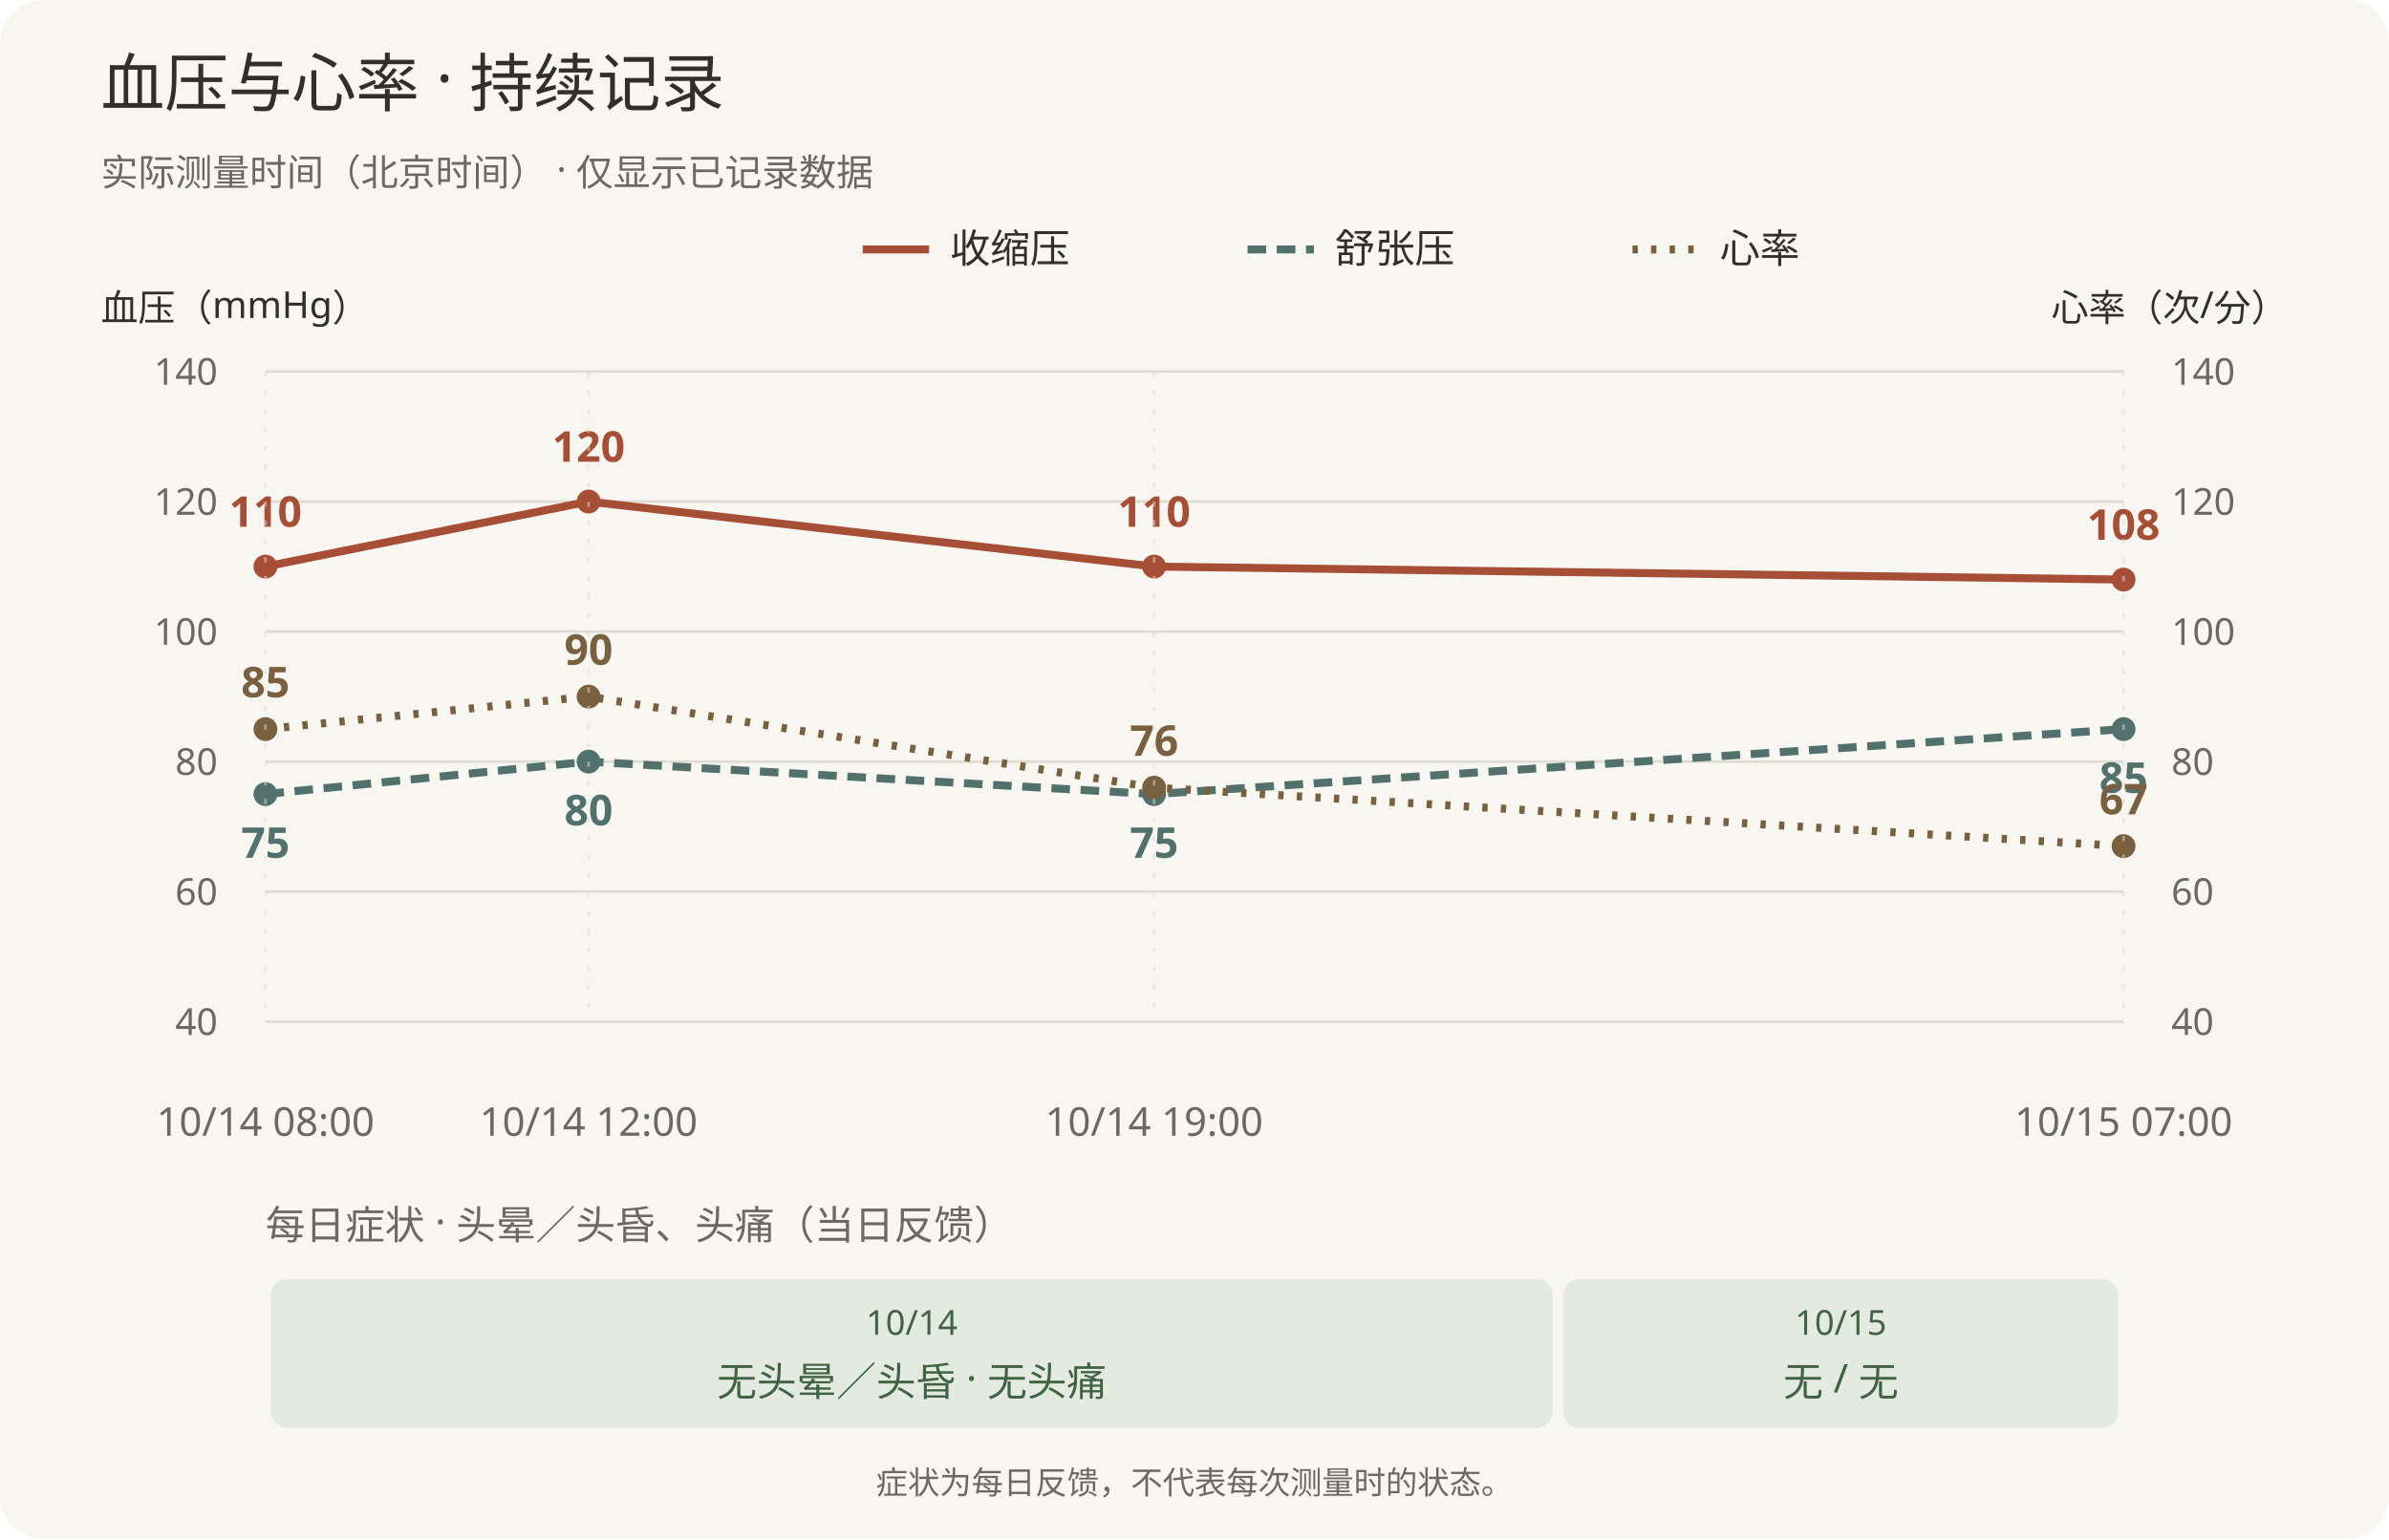
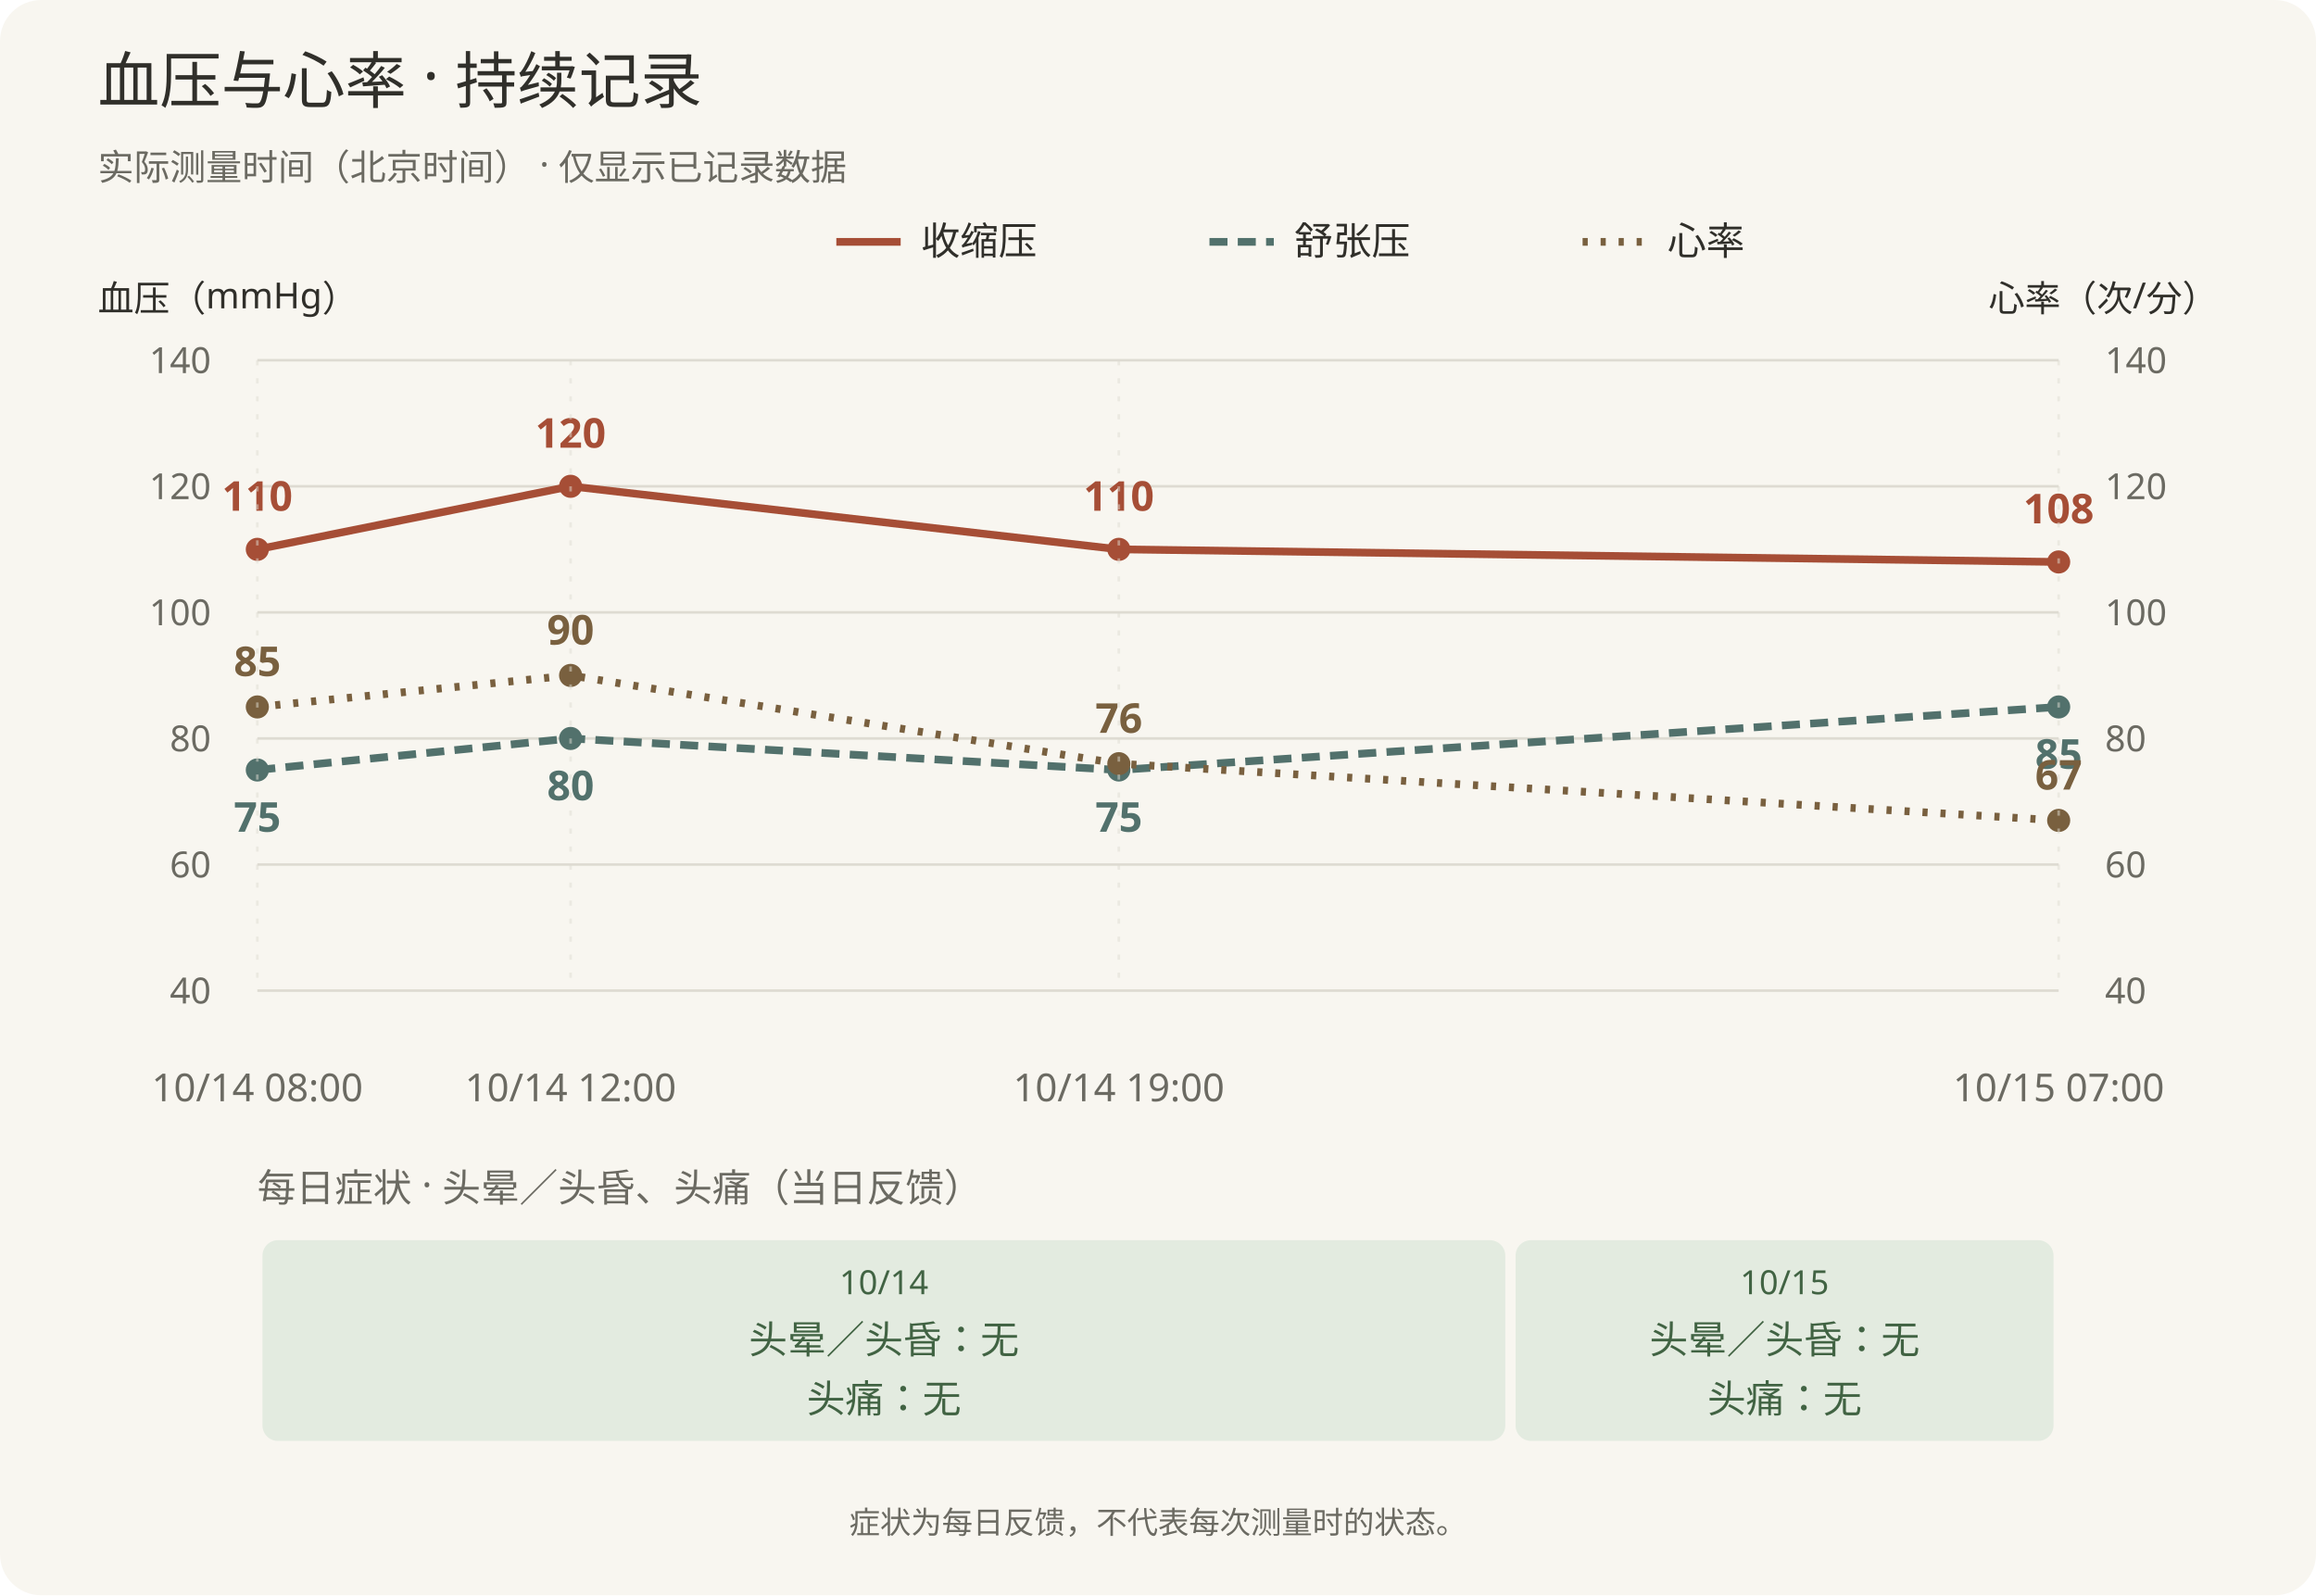
- <svg xmlns="http://www.w3.org/2000/svg" viewBox="0 0 900 580" role="img" aria-labelledby="title desc">
-   <rect width="900" height="580" rx="16" fill="#f8f6f0" />
+ <svg xmlns="http://www.w3.org/2000/svg" viewBox="0 0 900 620" role="img" aria-labelledby="title desc">
+   <rect width="900" height="620" rx="16" fill="#f8f6f0" />
  <g font-family="system-ui,Microsoft YaHei,sans-serif" fill="#302f2a">
    <text x="38" y="40" font-size="24">血压与心率 · 持续记录</text>
    <text x="38" y="70" font-size="14" fill="#6b6a62">实际测量时间（北京时间） · 仅显示已记录数据</text>
    <text x="38" y="121" font-size="14">血压（mmHg）</text>
    <text x="862" y="121" text-anchor="end" font-size="14">心率（次/分）</text>
    <line x1="100" x2="800" y1="385" y2="385" stroke="#dedbd2" />
    <text x="82" y="390" text-anchor="end" font-size="14" fill="#6b6a62">40</text>
    <text x="818" y="390" font-size="14" fill="#6b6a62">40</text>
    <line x1="100" x2="800" y1="336" y2="336" stroke="#dedbd2" />
    <text x="82" y="341" text-anchor="end" font-size="14" fill="#6b6a62">60</text>
    <text x="818" y="341" font-size="14" fill="#6b6a62">60</text>
    <line x1="100" x2="800" y1="287" y2="287" stroke="#dedbd2" />
    <text x="82" y="292" text-anchor="end" font-size="14" fill="#6b6a62">80</text>
    <text x="818" y="292" font-size="14" fill="#6b6a62">80</text>
    <line x1="100" x2="800" y1="238" y2="238" stroke="#dedbd2" />
    <text x="82" y="243" text-anchor="end" font-size="14" fill="#6b6a62">100</text>
    <text x="818" y="243" font-size="14" fill="#6b6a62">100</text>
    <line x1="100" x2="800" y1="189" y2="189" stroke="#dedbd2" />
    <text x="82" y="194" text-anchor="end" font-size="14" fill="#6b6a62">120</text>
    <text x="818" y="194" font-size="14" fill="#6b6a62">120</text>
    <line x1="100" x2="800" y1="140" y2="140" stroke="#dedbd2" />
    <text x="82" y="145" text-anchor="end" font-size="14" fill="#6b6a62">140</text>
    <text x="818" y="145" font-size="14" fill="#6b6a62">140</text>
    <line x1="325" x2="350" y1="94" y2="94" stroke="#a64e36" stroke-width="3" />
    <text x="358" y="99" font-size="15">收缩压</text>
    <polyline points="100,213.5 221.739,189 434.783,213.5 800,218.4" fill="none" stroke="#a64e36" stroke-width="3" />
    <circle cx="100" cy="213.5" r="4.5" fill="#a64e36" />
    <text x="100" y="198.5" font-size="16" text-anchor="middle" fill="#a64e36" font-weight="600">110</text>
    <circle cx="221.739" cy="189" r="4.5" fill="#a64e36" />
    <text x="221.739" y="174" font-size="16" text-anchor="middle" fill="#a64e36" font-weight="600">120</text>
    <circle cx="434.783" cy="213.5" r="4.5" fill="#a64e36" />
    <text x="434.783" y="198.5" font-size="16" text-anchor="middle" fill="#a64e36" font-weight="600">110</text>
    <circle cx="800" cy="218.4" r="4.5" fill="#a64e36" />
    <text x="800" y="203.4" font-size="16" text-anchor="middle" fill="#a64e36" font-weight="600">108</text>
    <line x1="470" x2="495" y1="94" y2="94" stroke="#52716c" stroke-width="3" stroke-dasharray="7 4" />
    <text x="503" y="99" font-size="15">舒张压</text>
    <polyline points="100,299.25 221.739,287 434.783,299.25 800,274.75" fill="none" stroke="#52716c" stroke-width="3" stroke-dasharray="7 4" />
    <circle cx="100" cy="299.25" r="4.5" fill="#52716c" />
    <text x="100" y="323.25" font-size="16" text-anchor="middle" fill="#52716c" font-weight="600">75</text>
    <circle cx="221.739" cy="287" r="4.5" fill="#52716c" />
    <text x="221.739" y="311" font-size="16" text-anchor="middle" fill="#52716c" font-weight="600">80</text>
    <circle cx="434.783" cy="299.25" r="4.5" fill="#52716c" />
    <text x="434.783" y="323.25" font-size="16" text-anchor="middle" fill="#52716c" font-weight="600">75</text>
    <circle cx="800" cy="274.75" r="4.5" fill="#52716c" />
    <text x="800" y="298.75" font-size="16" text-anchor="middle" fill="#52716c" font-weight="600">85</text>
    <line x1="615" x2="640" y1="94" y2="94" stroke="#79603f" stroke-width="3" stroke-dasharray="2 5" />
    <text x="648" y="99" font-size="15">心率</text>
    <polyline points="100,274.75 221.739,262.5 434.783,296.8 800,318.85" fill="none" stroke="#79603f" stroke-width="3" stroke-dasharray="2 5" />
    <circle cx="100" cy="274.75" r="4.5" fill="#79603f" />
    <text x="100" y="262.75" font-size="16" text-anchor="middle" fill="#79603f" font-weight="600">85</text>
    <circle cx="221.739" cy="262.5" r="4.5" fill="#79603f" />
    <text x="221.739" y="250.5" font-size="16" text-anchor="middle" fill="#79603f" font-weight="600">90</text>
    <circle cx="434.783" cy="296.8" r="4.5" fill="#79603f" />
    <text x="434.783" y="284.8" font-size="16" text-anchor="middle" fill="#79603f" font-weight="600">76</text>
    <circle cx="800" cy="318.85" r="4.5" fill="#79603f" />
    <text x="800" y="306.85" font-size="16" text-anchor="middle" fill="#79603f" font-weight="600">67</text>
    <line x1="100" x2="100" y1="140" y2="385" stroke="#dedbd2" stroke-dasharray="2 5" opacity=".5" />
    <text x="100" y="428" text-anchor="middle" font-size="15" fill="#6b6a62">10/14 08:00</text>
    <line x1="221.739" x2="221.739" y1="140" y2="385" stroke="#dedbd2" stroke-dasharray="2 5" opacity=".5" />
    <text x="221.739" y="428" text-anchor="middle" font-size="15" fill="#6b6a62">10/14 12:00</text>
    <line x1="434.783" x2="434.783" y1="140" y2="385" stroke="#dedbd2" stroke-dasharray="2 5" opacity=".5" />
    <text x="434.783" y="428" text-anchor="middle" font-size="15" fill="#6b6a62">10/14 19:00</text>
    <line x1="800" x2="800" y1="140" y2="385" stroke="#dedbd2" stroke-dasharray="2 5" opacity=".5" />
    <text x="800" y="428" text-anchor="middle" font-size="15" fill="#6b6a62">10/15 07:00</text>
    <text x="100" y="467" font-size="15" fill="#6b6a62">每日症状 · 头晕／头昏、头痛（当日反馈）</text>
-     <rect x="102" y="482" width="482.957" height="56" rx="6" fill="#e3ebe0" />
+     <rect x="102" y="482" width="482.957" height="78" rx="6" fill="#e3ebe0" />
    <text x="343.478" y="503" text-anchor="middle" font-size="13" fill="#416343">10/14</text>
-     <text x="343.478" y="526" text-anchor="middle" font-size="15" fill="#416343">无头晕／头昏 · 无头痛</text>
-     <rect x="588.957" y="482" width="209.043" height="56" rx="6" fill="#e3ebe0" />
+     <text x="343.478" y="526" text-anchor="middle" font-size="15" fill="#416343">头晕／头昏：无</text>
+     <text x="343.478" y="549" text-anchor="middle" font-size="15" fill="#416343">头痛：无</text>
+     <rect x="588.957" y="482" width="209.043" height="78" rx="6" fill="#e3ebe0" />
    <text x="693.478" y="503" text-anchor="middle" font-size="13" fill="#416343">10/15</text>
-     <text x="693.478" y="526" text-anchor="middle" font-size="15" fill="#416343">无 / 无</text>
-     <text x="450" y="563" text-anchor="middle" font-size="12" fill="#6b6a62">症状为每日反馈，不代表每次测量时的状态。</text>
+     <text x="693.478" y="526" text-anchor="middle" font-size="15" fill="#416343">头晕／头昏：无</text>
+     <text x="693.478" y="549" text-anchor="middle" font-size="15" fill="#416343">头痛：无</text>
+     <text x="450" y="596" text-anchor="middle" font-size="12" fill="#6b6a62">症状为每日反馈，不代表每次测量时的状态。</text>
  </g>
</svg>
